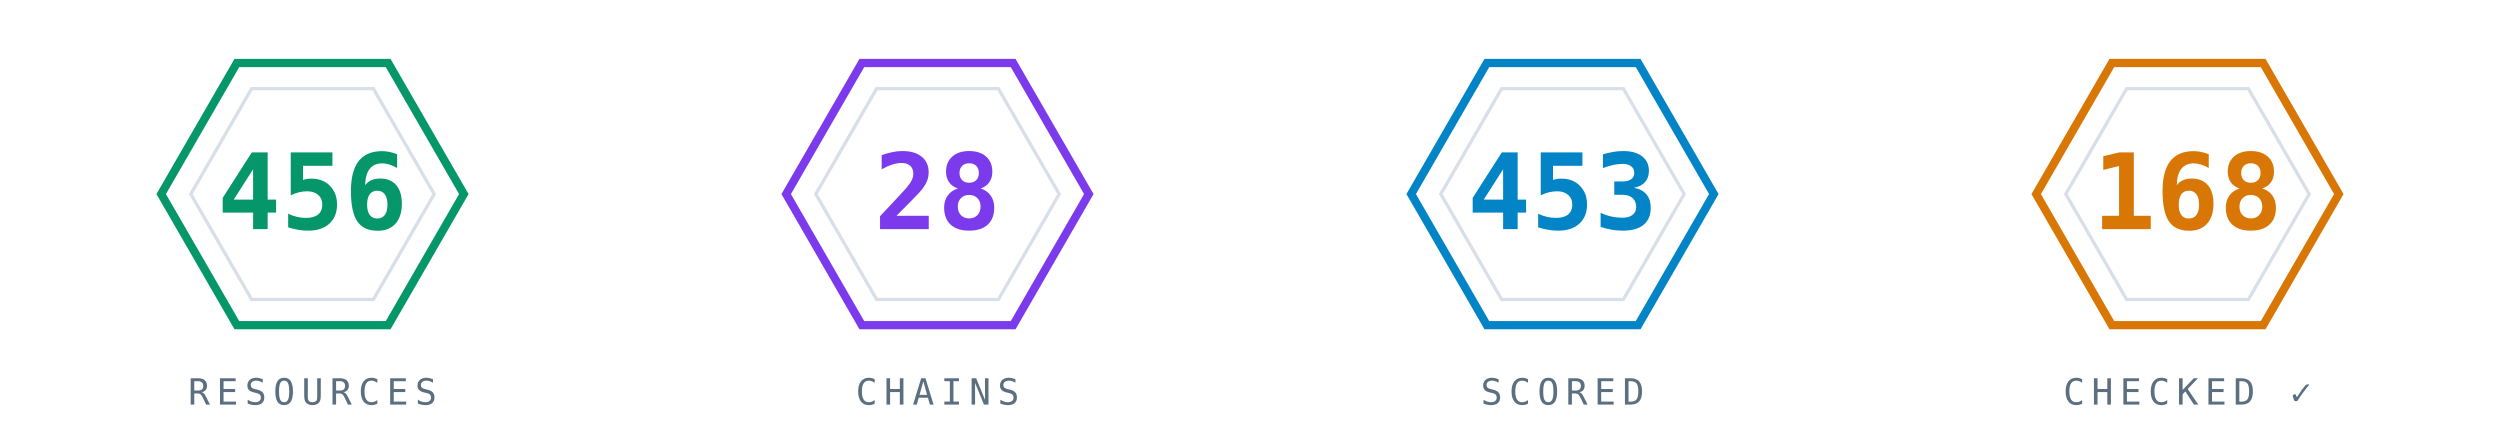
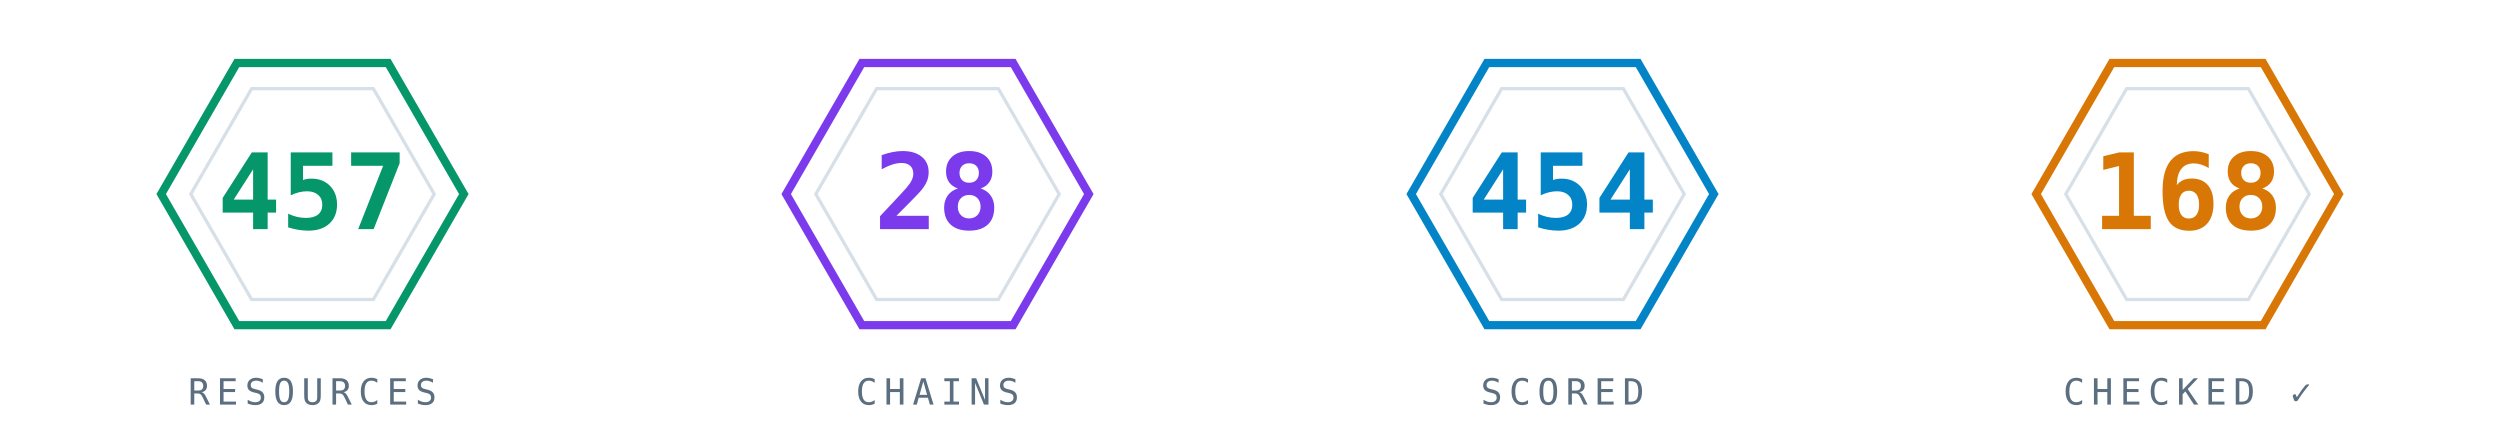
- <svg xmlns="http://www.w3.org/2000/svg" width="1520" height="260" viewBox="0 0 1520 260" role="img" aria-label="456 resources, 28 chains, 453 scored, 168 independently checked">
+ <svg xmlns="http://www.w3.org/2000/svg" width="1520" height="260" viewBox="0 0 1520 260" role="img" aria-label="457 resources, 28 chains, 454 scored, 168 independently checked">
  <g>
    <path d="M98.0 118.0 L144.0 38.3 L236.0 38.3 L282.0 118.0 L236.0 197.7 L144.0 197.7 Z" fill="none" stroke="#059669" stroke-width="5" />
    <path d="M116.0 118.0 L153.0 53.9 L227.0 53.9 L264.0 118.0 L227.0 182.1 L153.0 182.1 Z" fill="none" stroke="#d7e0e8" stroke-width="2" />
-     <text x="190" y="139.333" text-anchor="middle" font-family="ui-monospace, SFMono-Regular, Menlo, monospace" font-size="64" font-weight="700" fill="#059669">456</text>
+     <text x="190" y="139.333" text-anchor="middle" font-family="ui-monospace, SFMono-Regular, Menlo, monospace" font-size="64" font-weight="700" fill="#059669">457</text>
    <text x="190" y="246" text-anchor="middle" font-family="ui-monospace, SFMono-Regular, Menlo, monospace" font-size="22" letter-spacing="4" fill="#5b6f80">RESOURCES</text>
  </g>
  <g>
    <path d="M478.0 118.0 L524.0 38.3 L616.0 38.3 L662.0 118.0 L616.0 197.7 L524.0 197.7 Z" fill="none" stroke="#7c3aed" stroke-width="5" />
    <path d="M496.0 118.0 L533.0 53.9 L607.0 53.9 L644.0 118.0 L607.0 182.1 L533.0 182.1 Z" fill="none" stroke="#d7e0e8" stroke-width="2" />
    <text x="570" y="139.333" text-anchor="middle" font-family="ui-monospace, SFMono-Regular, Menlo, monospace" font-size="64" font-weight="700" fill="#7c3aed">28</text>
    <text x="570" y="246" text-anchor="middle" font-family="ui-monospace, SFMono-Regular, Menlo, monospace" font-size="22" letter-spacing="4" fill="#5b6f80">CHAINS</text>
  </g>
  <g>
    <path d="M858.0 118.0 L904.0 38.3 L996.0 38.3 L1042.0 118.0 L996.0 197.7 L904.0 197.7 Z" fill="none" stroke="#0284c7" stroke-width="5" />
    <path d="M876.0 118.0 L913.0 53.9 L987.0 53.9 L1024.0 118.0 L987.0 182.1 L913.0 182.1 Z" fill="none" stroke="#d7e0e8" stroke-width="2" />
-     <text x="950" y="139.333" text-anchor="middle" font-family="ui-monospace, SFMono-Regular, Menlo, monospace" font-size="64" font-weight="700" fill="#0284c7">453</text>
+     <text x="950" y="139.333" text-anchor="middle" font-family="ui-monospace, SFMono-Regular, Menlo, monospace" font-size="64" font-weight="700" fill="#0284c7">454</text>
    <text x="950" y="246" text-anchor="middle" font-family="ui-monospace, SFMono-Regular, Menlo, monospace" font-size="22" letter-spacing="4" fill="#5b6f80">SCORED</text>
  </g>
  <g>
    <path d="M1238.0 118.0 L1284.0 38.3 L1376.0 38.3 L1422.0 118.0 L1376.0 197.7 L1284.0 197.7 Z" fill="none" stroke="#d97706" stroke-width="5" />
    <path d="M1256.0 118.0 L1293.0 53.9 L1367.0 53.9 L1404.0 118.0 L1367.0 182.1 L1293.0 182.1 Z" fill="none" stroke="#d7e0e8" stroke-width="2" />
    <text x="1330" y="139.333" text-anchor="middle" font-family="ui-monospace, SFMono-Regular, Menlo, monospace" font-size="64" font-weight="700" fill="#d97706">168</text>
    <text x="1330" y="246" text-anchor="middle" font-family="ui-monospace, SFMono-Regular, Menlo, monospace" font-size="22" letter-spacing="4" fill="#5b6f80">CHECKED ✓</text>
  </g>
</svg>
